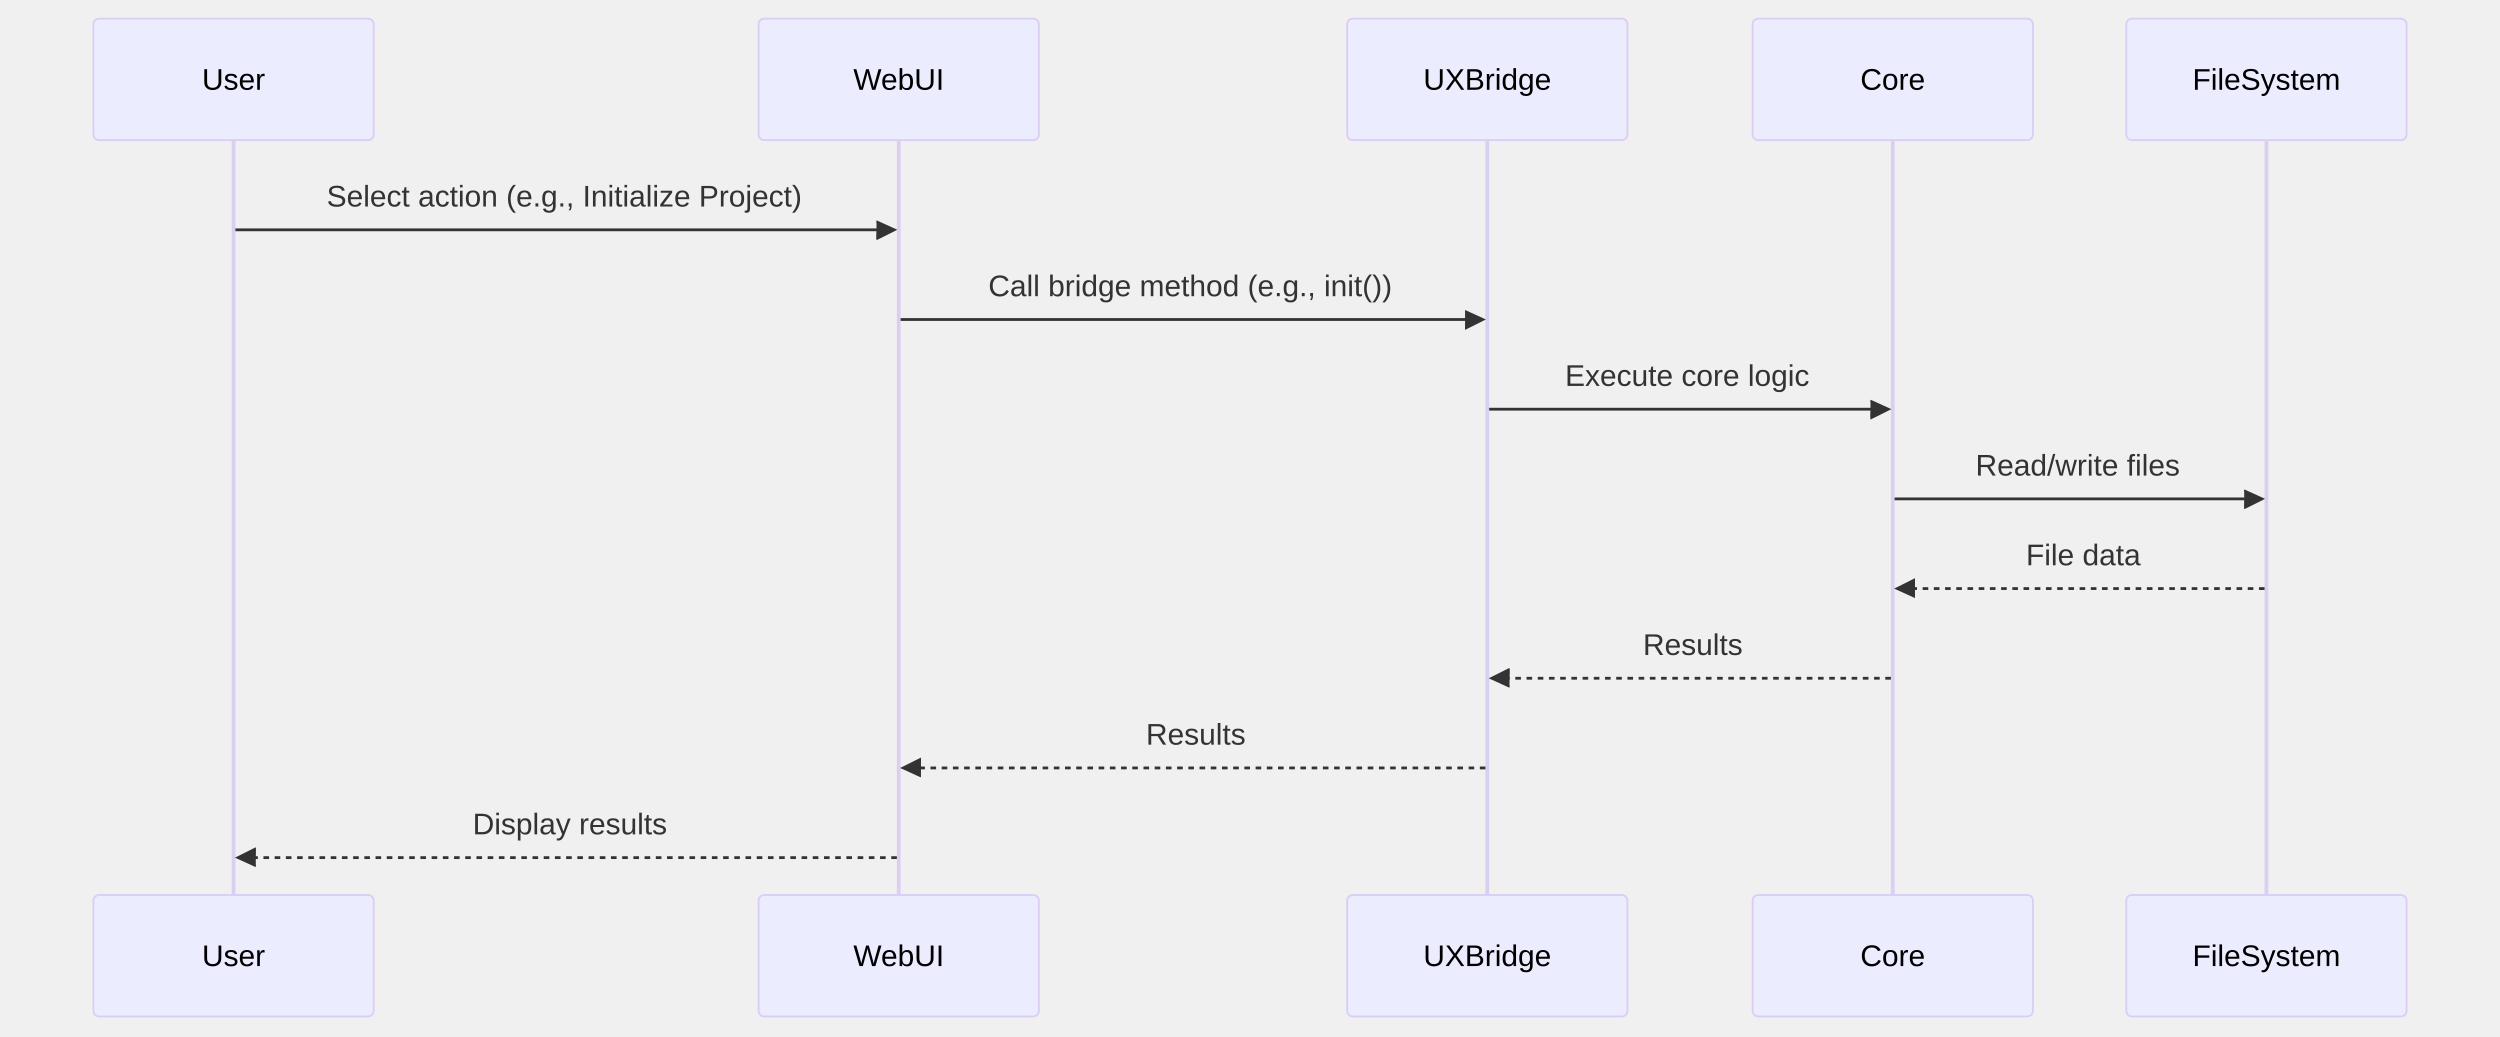
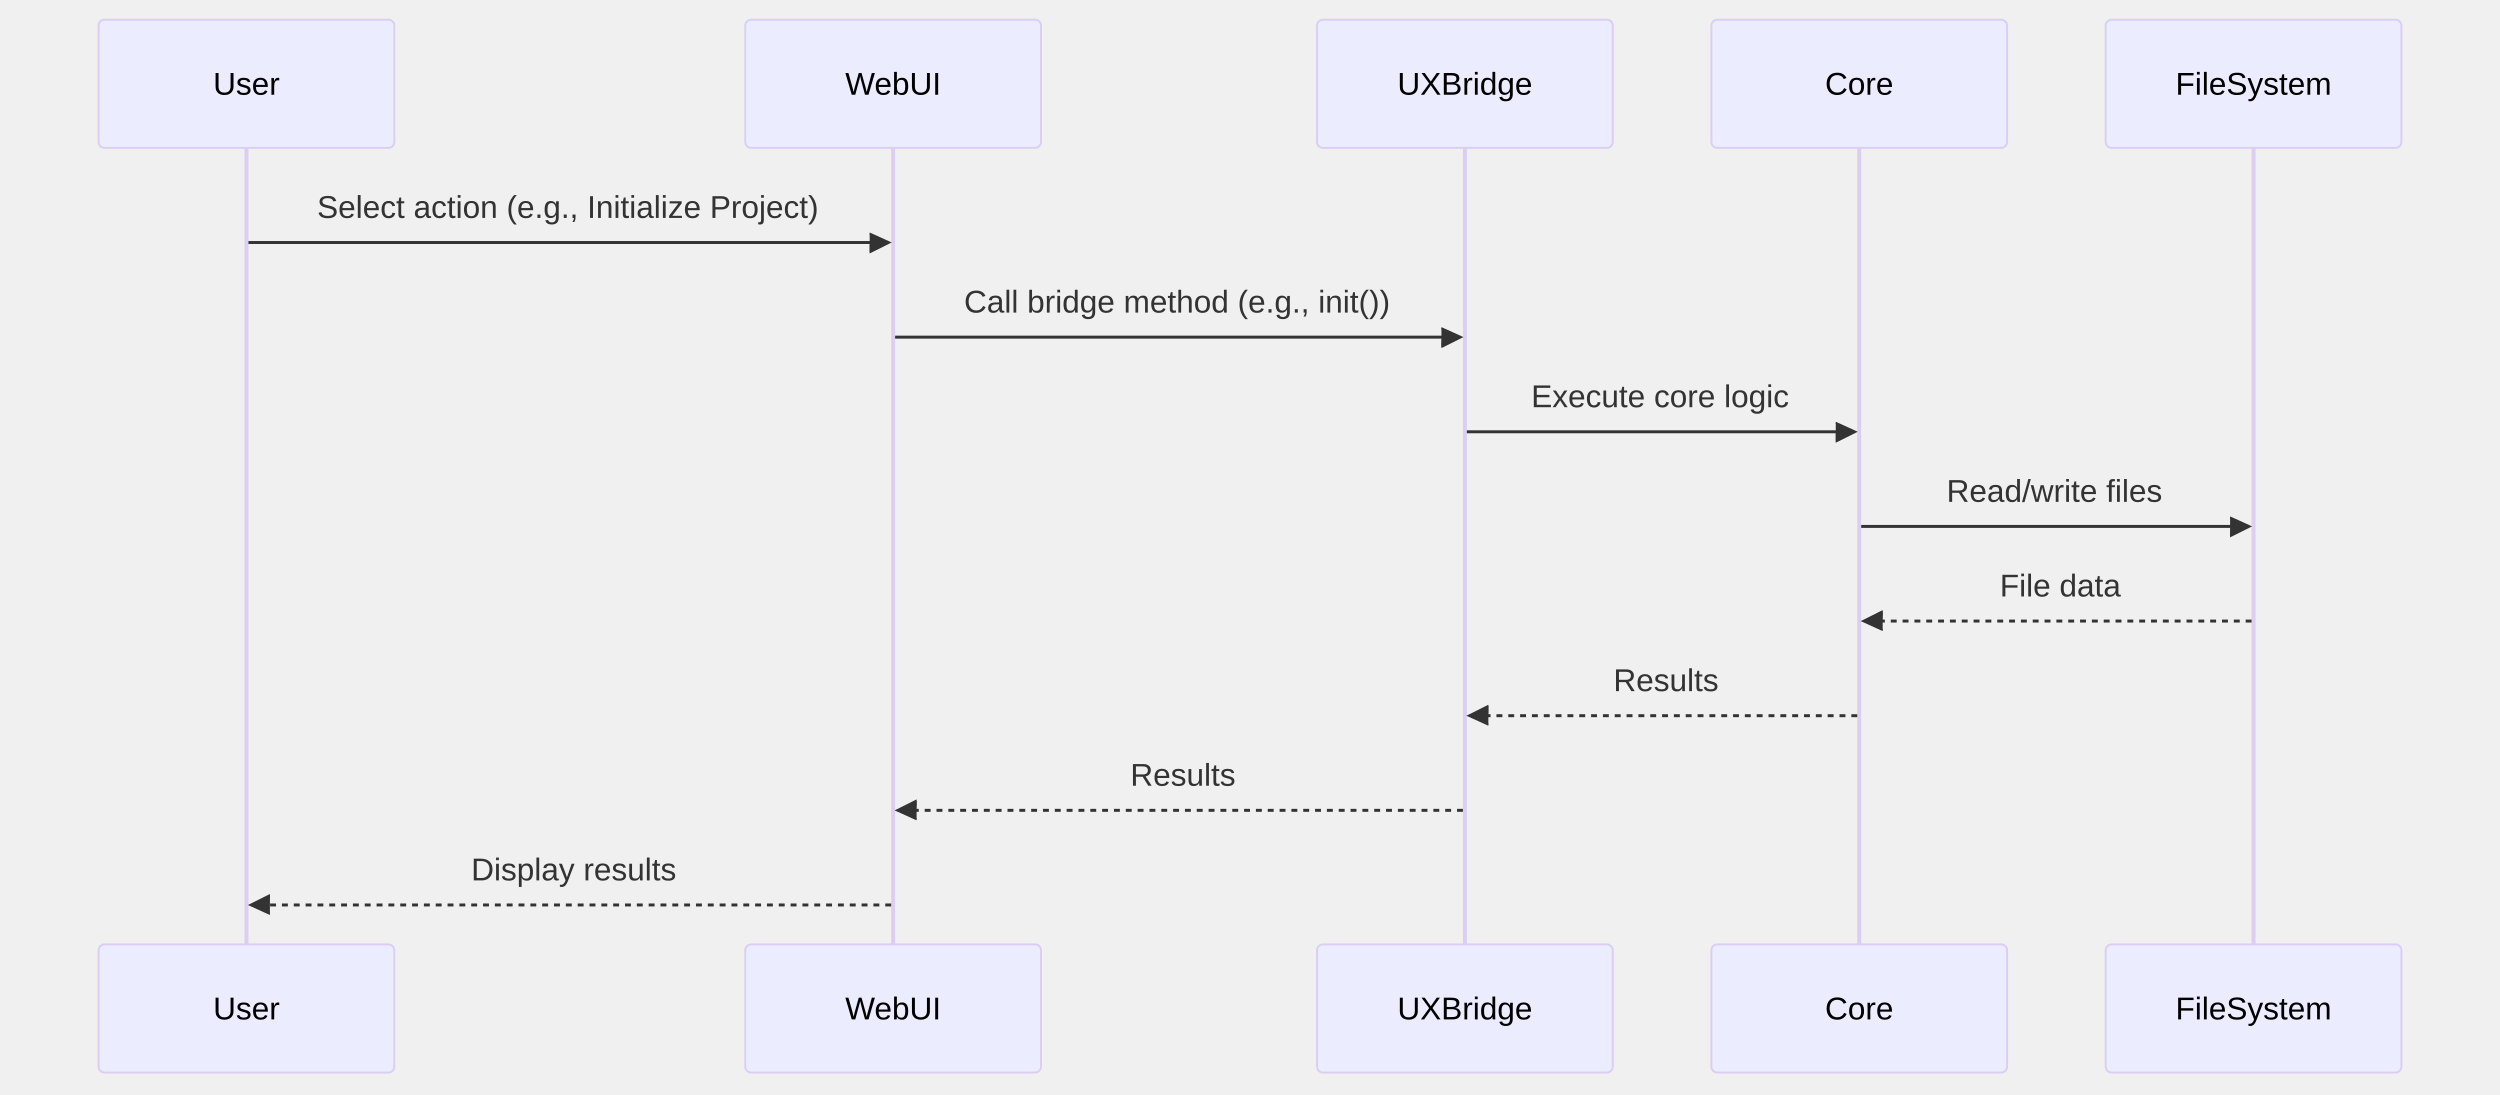
- <svg xmlns="http://www.w3.org/2000/svg" aria-roledescription="sequence" role="graphics-document document" viewBox="-50 -10 1338 555" style="max-width: 1338px; background-color: white;" width="100%" id="my-svg">
+ <svg xmlns="http://www.w3.org/2000/svg" aria-roledescription="sequence" role="graphics-document document" viewBox="-50 -10 1268 555" height="555" width="1268" id="container">
  <g>
-     <rect class="actor actor-bottom" ry="3" rx="3" name="FileSystem" height="65" width="150" stroke="#666" fill="#eaeaea" y="469" x="1088" />
-     <text style="text-anchor: middle; font-size: 16px; font-weight: 400;" class="actor actor-box" alignment-baseline="central" dominant-baseline="central" y="501.5" x="1163">
-       <tspan dy="0" x="1163">FileSystem</tspan>
+     <rect class="actor actor-bottom" ry="3" rx="3" name="FileSystem" height="65" width="150" stroke="#666" fill="#eaeaea" y="469" x="1018" />
+     <text style="text-anchor: middle; font-size: 16px; font-weight: 400;" class="actor actor-box" alignment-baseline="central" dominant-baseline="central" y="501.5" x="1093">
+       <tspan dy="0" x="1093">FileSystem</tspan>
    </text>
  </g>
  <g>
-     <rect class="actor actor-bottom" ry="3" rx="3" name="Core" height="65" width="150" stroke="#666" fill="#eaeaea" y="469" x="888" />
-     <text style="text-anchor: middle; font-size: 16px; font-weight: 400;" class="actor actor-box" alignment-baseline="central" dominant-baseline="central" y="501.5" x="963">
-       <tspan dy="0" x="963">Core</tspan>
+     <rect class="actor actor-bottom" ry="3" rx="3" name="Core" height="65" width="150" stroke="#666" fill="#eaeaea" y="469" x="818" />
+     <text style="text-anchor: middle; font-size: 16px; font-weight: 400;" class="actor actor-box" alignment-baseline="central" dominant-baseline="central" y="501.5" x="893">
+       <tspan dy="0" x="893">Core</tspan>
    </text>
  </g>
  <g>
-     <rect class="actor actor-bottom" ry="3" rx="3" name="UXBridge" height="65" width="150" stroke="#666" fill="#eaeaea" y="469" x="671" />
-     <text style="text-anchor: middle; font-size: 16px; font-weight: 400;" class="actor actor-box" alignment-baseline="central" dominant-baseline="central" y="501.5" x="746">
-       <tspan dy="0" x="746">UXBridge</tspan>
+     <rect class="actor actor-bottom" ry="3" rx="3" name="UXBridge" height="65" width="150" stroke="#666" fill="#eaeaea" y="469" x="618" />
+     <text style="text-anchor: middle; font-size: 16px; font-weight: 400;" class="actor actor-box" alignment-baseline="central" dominant-baseline="central" y="501.5" x="693">
+       <tspan dy="0" x="693">UXBridge</tspan>
    </text>
  </g>
  <g>
-     <rect class="actor actor-bottom" ry="3" rx="3" name="WebUI" height="65" width="150" stroke="#666" fill="#eaeaea" y="469" x="356" />
-     <text style="text-anchor: middle; font-size: 16px; font-weight: 400;" class="actor actor-box" alignment-baseline="central" dominant-baseline="central" y="501.5" x="431">
-       <tspan dy="0" x="431">WebUI</tspan>
+     <rect class="actor actor-bottom" ry="3" rx="3" name="WebUI" height="65" width="150" stroke="#666" fill="#eaeaea" y="469" x="328" />
+     <text style="text-anchor: middle; font-size: 16px; font-weight: 400;" class="actor actor-box" alignment-baseline="central" dominant-baseline="central" y="501.5" x="403">
+       <tspan dy="0" x="403">WebUI</tspan>
    </text>
  </g>
  <g>
    <rect class="actor actor-bottom" ry="3" rx="3" name="User" height="65" width="150" stroke="#666" fill="#eaeaea" y="469" x="0" />
    <text style="text-anchor: middle; font-size: 16px; font-weight: 400;" class="actor actor-box" alignment-baseline="central" dominant-baseline="central" y="501.5" x="75">
      <tspan dy="0" x="75">User</tspan>
    </text>
  </g>
  <g>
-     <line name="FileSystem" stroke="#999" stroke-width="0.5px" class="actor-line 200" y2="469" x2="1163" y1="65" x1="1163" id="actor4" />
+     <line name="FileSystem" stroke="#999" stroke-width="0.5px" class="actor-line 200" y2="469" x2="1093" y1="65" x1="1093" id="actor4" />
    <g id="root-4">
-       <rect class="actor actor-top" ry="3" rx="3" name="FileSystem" height="65" width="150" stroke="#666" fill="#eaeaea" y="0" x="1088" />
-       <text style="text-anchor: middle; font-size: 16px; font-weight: 400;" class="actor actor-box" alignment-baseline="central" dominant-baseline="central" y="32.5" x="1163">
-         <tspan dy="0" x="1163">FileSystem</tspan>
+       <rect class="actor actor-top" ry="3" rx="3" name="FileSystem" height="65" width="150" stroke="#666" fill="#eaeaea" y="0" x="1018" />
+       <text style="text-anchor: middle; font-size: 16px; font-weight: 400;" class="actor actor-box" alignment-baseline="central" dominant-baseline="central" y="32.5" x="1093">
+         <tspan dy="0" x="1093">FileSystem</tspan>
      </text>
    </g>
  </g>
  <g>
-     <line name="Core" stroke="#999" stroke-width="0.5px" class="actor-line 200" y2="469" x2="963" y1="65" x1="963" id="actor3" />
+     <line name="Core" stroke="#999" stroke-width="0.5px" class="actor-line 200" y2="469" x2="893" y1="65" x1="893" id="actor3" />
    <g id="root-3">
-       <rect class="actor actor-top" ry="3" rx="3" name="Core" height="65" width="150" stroke="#666" fill="#eaeaea" y="0" x="888" />
-       <text style="text-anchor: middle; font-size: 16px; font-weight: 400;" class="actor actor-box" alignment-baseline="central" dominant-baseline="central" y="32.5" x="963">
-         <tspan dy="0" x="963">Core</tspan>
+       <rect class="actor actor-top" ry="3" rx="3" name="Core" height="65" width="150" stroke="#666" fill="#eaeaea" y="0" x="818" />
+       <text style="text-anchor: middle; font-size: 16px; font-weight: 400;" class="actor actor-box" alignment-baseline="central" dominant-baseline="central" y="32.5" x="893">
+         <tspan dy="0" x="893">Core</tspan>
      </text>
    </g>
  </g>
  <g>
-     <line name="UXBridge" stroke="#999" stroke-width="0.5px" class="actor-line 200" y2="469" x2="746" y1="65" x1="746" id="actor2" />
+     <line name="UXBridge" stroke="#999" stroke-width="0.5px" class="actor-line 200" y2="469" x2="693" y1="65" x1="693" id="actor2" />
    <g id="root-2">
-       <rect class="actor actor-top" ry="3" rx="3" name="UXBridge" height="65" width="150" stroke="#666" fill="#eaeaea" y="0" x="671" />
-       <text style="text-anchor: middle; font-size: 16px; font-weight: 400;" class="actor actor-box" alignment-baseline="central" dominant-baseline="central" y="32.5" x="746">
-         <tspan dy="0" x="746">UXBridge</tspan>
+       <rect class="actor actor-top" ry="3" rx="3" name="UXBridge" height="65" width="150" stroke="#666" fill="#eaeaea" y="0" x="618" />
+       <text style="text-anchor: middle; font-size: 16px; font-weight: 400;" class="actor actor-box" alignment-baseline="central" dominant-baseline="central" y="32.5" x="693">
+         <tspan dy="0" x="693">UXBridge</tspan>
      </text>
    </g>
  </g>
  <g>
-     <line name="WebUI" stroke="#999" stroke-width="0.5px" class="actor-line 200" y2="469" x2="431" y1="65" x1="431" id="actor1" />
+     <line name="WebUI" stroke="#999" stroke-width="0.5px" class="actor-line 200" y2="469" x2="403" y1="65" x1="403" id="actor1" />
    <g id="root-1">
-       <rect class="actor actor-top" ry="3" rx="3" name="WebUI" height="65" width="150" stroke="#666" fill="#eaeaea" y="0" x="356" />
-       <text style="text-anchor: middle; font-size: 16px; font-weight: 400;" class="actor actor-box" alignment-baseline="central" dominant-baseline="central" y="32.5" x="431">
-         <tspan dy="0" x="431">WebUI</tspan>
+       <rect class="actor actor-top" ry="3" rx="3" name="WebUI" height="65" width="150" stroke="#666" fill="#eaeaea" y="0" x="328" />
+       <text style="text-anchor: middle; font-size: 16px; font-weight: 400;" class="actor actor-box" alignment-baseline="central" dominant-baseline="central" y="32.5" x="403">
+         <tspan dy="0" x="403">WebUI</tspan>
      </text>
    </g>
  </g>
  <g>
    <line name="User" stroke="#999" stroke-width="0.5px" class="actor-line 200" y2="469" x2="75" y1="65" x1="75" id="actor0" />
    <g id="root-0">
      <rect class="actor actor-top" ry="3" rx="3" name="User" height="65" width="150" stroke="#666" fill="#eaeaea" y="0" x="0" />
      <text style="text-anchor: middle; font-size: 16px; font-weight: 400;" class="actor actor-box" alignment-baseline="central" dominant-baseline="central" y="32.5" x="75">
        <tspan dy="0" x="75">User</tspan>
      </text>
    </g>
  </g>
-   <style>#my-svg{font-family:"trebuchet ms",verdana,arial,sans-serif;font-size:16px;fill:#333;}@keyframes edge-animation-frame{from{stroke-dashoffset:0;}}@keyframes dash{to{stroke-dashoffset:0;}}#my-svg .edge-animation-slow{stroke-dasharray:9,5!important;stroke-dashoffset:900;animation:dash 50s linear infinite;stroke-linecap:round;}#my-svg .edge-animation-fast{stroke-dasharray:9,5!important;stroke-dashoffset:900;animation:dash 20s linear infinite;stroke-linecap:round;}#my-svg .error-icon{fill:#552222;}#my-svg .error-text{fill:#552222;stroke:#552222;}#my-svg .edge-thickness-normal{stroke-width:1px;}#my-svg .edge-thickness-thick{stroke-width:3.5px;}#my-svg .edge-pattern-solid{stroke-dasharray:0;}#my-svg .edge-thickness-invisible{stroke-width:0;fill:none;}#my-svg .edge-pattern-dashed{stroke-dasharray:3;}#my-svg .edge-pattern-dotted{stroke-dasharray:2;}#my-svg .marker{fill:#333333;stroke:#333333;}#my-svg .marker.cross{stroke:#333333;}#my-svg svg{font-family:"trebuchet ms",verdana,arial,sans-serif;font-size:16px;}#my-svg p{margin:0;}#my-svg .actor{stroke:hsl(259.626, 59.777%, 87.902%);fill:#ECECFF;}#my-svg text.actor&gt;tspan{fill:black;stroke:none;}#my-svg .actor-line{stroke:hsl(259.626, 59.777%, 87.902%);}#my-svg .messageLine0{stroke-width:1.5;stroke-dasharray:none;stroke:#333;}#my-svg .messageLine1{stroke-width:1.5;stroke-dasharray:2,2;stroke:#333;}#my-svg #arrowhead path{fill:#333;stroke:#333;}#my-svg .sequenceNumber{fill:white;}#my-svg #sequencenumber{fill:#333;}#my-svg #crosshead path{fill:#333;stroke:#333;}#my-svg .messageText{fill:#333;stroke:none;}#my-svg .labelBox{stroke:hsl(259.626, 59.777%, 87.902%);fill:#ECECFF;}#my-svg .labelText,#my-svg .labelText&gt;tspan{fill:black;stroke:none;}#my-svg .loopText,#my-svg .loopText&gt;tspan{fill:black;stroke:none;}#my-svg .loopLine{stroke-width:2px;stroke-dasharray:2,2;stroke:hsl(259.626, 59.777%, 87.902%);fill:hsl(259.626, 59.777%, 87.902%);}#my-svg .note{stroke:#aaaa33;fill:#fff5ad;}#my-svg .noteText,#my-svg .noteText&gt;tspan{fill:black;stroke:none;}#my-svg .activation0{fill:#f4f4f4;stroke:#666;}#my-svg .activation1{fill:#f4f4f4;stroke:#666;}#my-svg .activation2{fill:#f4f4f4;stroke:#666;}#my-svg .actorPopupMenu{position:absolute;}#my-svg .actorPopupMenuPanel{position:absolute;fill:#ECECFF;box-shadow:0px 8px 16px 0px rgba(0,0,0,0.2);filter:drop-shadow(3px 5px 2px rgb(0 0 0 / 0.4));}#my-svg .actor-man line{stroke:hsl(259.626, 59.777%, 87.902%);fill:#ECECFF;}#my-svg .actor-man circle,#my-svg line{stroke:hsl(259.626, 59.777%, 87.902%);fill:#ECECFF;stroke-width:2px;}#my-svg :root{--mermaid-font-family:"trebuchet ms",verdana,arial,sans-serif;}</style>
+   <style>#container{font-family:"trebuchet ms",verdana,arial,sans-serif;font-size:16px;fill:#333;}@keyframes edge-animation-frame{from{stroke-dashoffset:0;}}@keyframes dash{to{stroke-dashoffset:0;}}#container .edge-animation-slow{stroke-dasharray:9,5!important;stroke-dashoffset:900;animation:dash 50s linear infinite;stroke-linecap:round;}#container .edge-animation-fast{stroke-dasharray:9,5!important;stroke-dashoffset:900;animation:dash 20s linear infinite;stroke-linecap:round;}#container .error-icon{fill:#552222;}#container .error-text{fill:#552222;stroke:#552222;}#container .edge-thickness-normal{stroke-width:1px;}#container .edge-thickness-thick{stroke-width:3.5px;}#container .edge-pattern-solid{stroke-dasharray:0;}#container .edge-thickness-invisible{stroke-width:0;fill:none;}#container .edge-pattern-dashed{stroke-dasharray:3;}#container .edge-pattern-dotted{stroke-dasharray:2;}#container .marker{fill:#333333;stroke:#333333;}#container .marker.cross{stroke:#333333;}#container svg{font-family:"trebuchet ms",verdana,arial,sans-serif;font-size:16px;}#container p{margin:0;}#container .actor{stroke:hsl(259.626, 59.777%, 87.902%);fill:#ECECFF;}#container text.actor&gt;tspan{fill:black;stroke:none;}#container .actor-line{stroke:hsl(259.626, 59.777%, 87.902%);}#container .messageLine0{stroke-width:1.5;stroke-dasharray:none;stroke:#333;}#container .messageLine1{stroke-width:1.5;stroke-dasharray:2,2;stroke:#333;}#container #arrowhead path{fill:#333;stroke:#333;}#container .sequenceNumber{fill:white;}#container #sequencenumber{fill:#333;}#container #crosshead path{fill:#333;stroke:#333;}#container .messageText{fill:#333;stroke:none;}#container .labelBox{stroke:hsl(259.626, 59.777%, 87.902%);fill:#ECECFF;}#container .labelText,#container .labelText&gt;tspan{fill:black;stroke:none;}#container .loopText,#container .loopText&gt;tspan{fill:black;stroke:none;}#container .loopLine{stroke-width:2px;stroke-dasharray:2,2;stroke:hsl(259.626, 59.777%, 87.902%);fill:hsl(259.626, 59.777%, 87.902%);}#container .note{stroke:#aaaa33;fill:#fff5ad;}#container .noteText,#container .noteText&gt;tspan{fill:black;stroke:none;}#container .activation0{fill:#f4f4f4;stroke:#666;}#container .activation1{fill:#f4f4f4;stroke:#666;}#container .activation2{fill:#f4f4f4;stroke:#666;}#container .actorPopupMenu{position:absolute;}#container .actorPopupMenuPanel{position:absolute;fill:#ECECFF;box-shadow:0px 8px 16px 0px rgba(0,0,0,0.2);filter:drop-shadow(3px 5px 2px rgb(0 0 0 / 0.4));}#container .actor-man line{stroke:hsl(259.626, 59.777%, 87.902%);fill:#ECECFF;}#container .actor-man circle,#container line{stroke:hsl(259.626, 59.777%, 87.902%);fill:#ECECFF;stroke-width:2px;}#container :root{--mermaid-font-family:"trebuchet ms",verdana,arial,sans-serif;}</style>
  <g />
  <defs>
    <symbol height="24" width="24" id="computer">
      <path d="M2 2v13h20v-13h-20zm18 11h-16v-9h16v9zm-10.228 6l.466-1h3.524l.467 1h-4.457zm14.228 3h-24l2-6h2.104l-1.33 4h18.45l-1.297-4h2.073l2 6zm-5-10h-14v-7h14v7z" transform="scale(.5)" />
    </symbol>
  </defs>
  <defs>
    <symbol clip-rule="evenodd" fill-rule="evenodd" id="database">
      <path d="M12.258.001l.256.004.255.005.253.008.251.01.249.012.247.015.246.016.242.019.241.02.239.023.236.024.233.027.231.028.229.031.225.032.223.034.22.036.217.038.214.04.211.041.208.043.205.045.201.046.198.048.194.05.191.051.187.053.183.054.18.056.175.057.172.059.168.06.163.061.16.063.155.064.15.066.074.033.073.033.071.034.07.034.069.035.068.035.067.035.066.035.064.036.064.036.062.036.06.036.06.037.058.037.058.037.055.038.055.038.053.038.052.038.051.039.05.039.048.039.047.039.045.04.044.04.043.04.041.04.04.041.039.041.037.041.036.041.034.041.033.042.032.042.03.042.029.042.027.042.026.043.024.043.023.043.021.043.02.043.018.044.017.043.015.044.013.044.012.044.011.045.009.044.007.045.006.045.004.045.002.045.001.045v17l-.001.045-.002.045-.004.045-.006.045-.007.045-.009.044-.011.045-.012.044-.013.044-.015.044-.017.043-.018.044-.02.043-.021.043-.023.043-.024.043-.026.043-.027.042-.029.042-.03.042-.032.042-.033.042-.034.041-.036.041-.037.041-.039.041-.04.041-.041.04-.043.04-.044.04-.045.04-.047.039-.048.039-.05.039-.051.039-.052.038-.053.038-.055.038-.055.038-.058.037-.058.037-.06.037-.06.036-.062.036-.064.036-.064.036-.066.035-.067.035-.068.035-.069.035-.07.034-.071.034-.073.033-.074.033-.15.066-.155.064-.16.063-.163.061-.168.06-.172.059-.175.057-.18.056-.183.054-.187.053-.191.051-.194.05-.198.048-.201.046-.205.045-.208.043-.211.041-.214.04-.217.038-.22.036-.223.034-.225.032-.229.031-.231.028-.233.027-.236.024-.239.023-.241.02-.242.019-.246.016-.247.015-.249.012-.251.01-.253.008-.255.005-.256.004-.258.001-.258-.001-.256-.004-.255-.005-.253-.008-.251-.01-.249-.012-.247-.015-.245-.016-.243-.019-.241-.02-.238-.023-.236-.024-.234-.027-.231-.028-.228-.031-.226-.032-.223-.034-.22-.036-.217-.038-.214-.04-.211-.041-.208-.043-.204-.045-.201-.046-.198-.048-.195-.05-.19-.051-.187-.053-.184-.054-.179-.056-.176-.057-.172-.059-.167-.06-.164-.061-.159-.063-.155-.064-.151-.066-.074-.033-.072-.033-.072-.034-.07-.034-.069-.035-.068-.035-.067-.035-.066-.035-.064-.036-.063-.036-.062-.036-.061-.036-.06-.037-.058-.037-.057-.037-.056-.038-.055-.038-.053-.038-.052-.038-.051-.039-.049-.039-.049-.039-.046-.039-.046-.04-.044-.04-.043-.04-.041-.04-.04-.041-.039-.041-.037-.041-.036-.041-.034-.041-.033-.042-.032-.042-.03-.042-.029-.042-.027-.042-.026-.043-.024-.043-.023-.043-.021-.043-.02-.043-.018-.044-.017-.043-.015-.044-.013-.044-.012-.044-.011-.045-.009-.044-.007-.045-.006-.045-.004-.045-.002-.045-.001-.045v-17l.001-.045.002-.045.004-.045.006-.045.007-.045.009-.044.011-.045.012-.044.013-.044.015-.044.017-.043.018-.044.02-.043.021-.043.023-.043.024-.043.026-.043.027-.042.029-.042.03-.042.032-.042.033-.042.034-.041.036-.041.037-.041.039-.041.04-.041.041-.04.043-.04.044-.04.046-.04.046-.039.049-.039.049-.039.051-.039.052-.038.053-.038.055-.038.056-.038.057-.037.058-.037.06-.037.061-.036.062-.036.063-.036.064-.036.066-.035.067-.035.068-.035.069-.035.07-.034.072-.034.072-.033.074-.033.151-.066.155-.064.159-.063.164-.061.167-.06.172-.059.176-.057.179-.056.184-.054.187-.053.19-.051.195-.05.198-.048.201-.046.204-.045.208-.043.211-.041.214-.04.217-.038.22-.036.223-.034.226-.032.228-.031.231-.028.234-.027.236-.024.238-.023.241-.02.243-.019.245-.016.247-.015.249-.012.251-.01.253-.008.255-.005.256-.004.258-.001.258.001zm-9.258 20.499v.01l.001.021.003.021.004.022.005.021.006.022.007.022.009.023.01.022.011.023.012.023.013.023.015.023.016.024.017.023.018.024.019.024.021.024.022.025.023.024.024.025.052.049.056.05.061.051.066.051.07.051.075.051.079.052.084.052.088.052.092.052.097.052.102.051.105.052.11.052.114.051.119.051.123.051.127.05.131.05.135.05.139.048.144.049.147.047.152.047.155.047.16.045.163.045.167.043.171.043.176.041.178.041.183.039.187.039.19.037.194.035.197.035.202.033.204.031.209.03.212.029.216.027.219.025.222.024.226.021.23.02.233.018.236.016.24.015.243.012.246.01.249.008.253.005.256.004.259.001.26-.001.257-.004.254-.005.25-.008.247-.011.244-.012.241-.014.237-.016.233-.018.231-.021.226-.021.224-.024.22-.026.216-.027.212-.028.21-.031.205-.031.202-.034.198-.034.194-.036.191-.037.187-.039.183-.04.179-.04.175-.042.172-.043.168-.044.163-.045.16-.046.155-.046.152-.047.148-.048.143-.049.139-.049.136-.05.131-.05.126-.05.123-.051.118-.052.114-.051.11-.052.106-.052.101-.052.096-.052.092-.052.088-.053.083-.051.079-.052.074-.052.07-.051.065-.051.06-.051.056-.05.051-.05.023-.024.023-.025.021-.024.02-.024.019-.024.018-.024.017-.024.015-.023.014-.024.013-.023.012-.023.01-.023.01-.022.008-.022.006-.022.006-.022.004-.022.004-.021.001-.021.001-.021v-4.127l-.077.055-.08.053-.083.054-.085.053-.087.052-.09.052-.093.051-.095.05-.097.05-.1.049-.102.049-.105.048-.106.047-.109.047-.111.046-.114.045-.115.045-.118.044-.12.043-.122.042-.124.042-.126.041-.128.04-.13.04-.132.038-.134.038-.135.037-.138.037-.139.035-.142.035-.143.034-.144.033-.147.032-.148.031-.15.03-.151.03-.153.029-.154.027-.156.027-.158.026-.159.025-.161.024-.162.023-.163.022-.165.021-.166.02-.167.019-.169.018-.169.017-.171.016-.173.015-.173.014-.175.013-.175.012-.177.011-.178.01-.179.008-.179.008-.181.006-.182.005-.182.004-.184.003-.184.002h-.37l-.184-.002-.184-.003-.182-.004-.182-.005-.181-.006-.179-.008-.179-.008-.178-.01-.176-.011-.176-.012-.175-.013-.173-.014-.172-.015-.171-.016-.17-.017-.169-.018-.167-.019-.166-.02-.165-.021-.163-.022-.162-.023-.161-.024-.159-.025-.157-.026-.156-.027-.155-.027-.153-.029-.151-.03-.15-.03-.148-.031-.146-.032-.145-.033-.143-.034-.141-.035-.14-.035-.137-.037-.136-.037-.134-.038-.132-.038-.13-.04-.128-.04-.126-.041-.124-.042-.122-.042-.12-.044-.117-.043-.116-.045-.113-.045-.112-.046-.109-.047-.106-.047-.105-.048-.102-.049-.1-.049-.097-.05-.095-.05-.093-.052-.09-.051-.087-.052-.085-.053-.083-.054-.08-.054-.077-.054v4.127zm0-5.654v.011l.001.021.003.021.004.021.005.022.006.022.007.022.009.022.01.022.011.023.012.023.013.023.015.024.016.023.017.024.018.024.019.024.021.024.022.024.023.025.024.024.052.05.056.05.061.05.066.051.07.051.075.052.079.051.084.052.088.052.092.052.097.052.102.052.105.052.11.051.114.051.119.052.123.05.127.051.131.05.135.049.139.049.144.048.147.048.152.047.155.046.16.045.163.045.167.044.171.042.176.042.178.04.183.04.187.038.19.037.194.036.197.034.202.033.204.032.209.03.212.028.216.027.219.025.222.024.226.022.23.02.233.018.236.016.24.014.243.012.246.01.249.008.253.006.256.003.259.001.26-.001.257-.003.254-.006.25-.008.247-.01.244-.012.241-.015.237-.016.233-.018.231-.02.226-.022.224-.024.22-.025.216-.027.212-.029.21-.03.205-.032.202-.033.198-.035.194-.036.191-.037.187-.039.183-.039.179-.041.175-.042.172-.043.168-.044.163-.045.16-.045.155-.047.152-.047.148-.048.143-.048.139-.05.136-.049.131-.05.126-.051.123-.051.118-.051.114-.052.11-.052.106-.052.101-.052.096-.052.092-.052.088-.052.083-.052.079-.052.074-.051.07-.052.065-.051.06-.05.056-.051.051-.049.023-.025.023-.024.021-.025.02-.024.019-.024.018-.024.017-.024.015-.023.014-.023.013-.024.012-.022.01-.023.01-.023.008-.022.006-.022.006-.022.004-.021.004-.022.001-.021.001-.021v-4.139l-.077.054-.08.054-.083.054-.085.052-.087.053-.09.051-.093.051-.095.051-.097.05-.1.049-.102.049-.105.048-.106.047-.109.047-.111.046-.114.045-.115.044-.118.044-.12.044-.122.042-.124.042-.126.041-.128.04-.13.039-.132.039-.134.038-.135.037-.138.036-.139.036-.142.035-.143.033-.144.033-.147.033-.148.031-.15.03-.151.03-.153.028-.154.028-.156.027-.158.026-.159.025-.161.024-.162.023-.163.022-.165.021-.166.02-.167.019-.169.018-.169.017-.171.016-.173.015-.173.014-.175.013-.175.012-.177.011-.178.009-.179.009-.179.007-.181.007-.182.005-.182.004-.184.003-.184.002h-.37l-.184-.002-.184-.003-.182-.004-.182-.005-.181-.007-.179-.007-.179-.009-.178-.009-.176-.011-.176-.012-.175-.013-.173-.014-.172-.015-.171-.016-.17-.017-.169-.018-.167-.019-.166-.02-.165-.021-.163-.022-.162-.023-.161-.024-.159-.025-.157-.026-.156-.027-.155-.028-.153-.028-.151-.03-.15-.03-.148-.031-.146-.033-.145-.033-.143-.033-.141-.035-.14-.036-.137-.036-.136-.037-.134-.038-.132-.039-.13-.039-.128-.04-.126-.041-.124-.042-.122-.043-.12-.043-.117-.044-.116-.044-.113-.046-.112-.046-.109-.046-.106-.047-.105-.048-.102-.049-.1-.049-.097-.05-.095-.051-.093-.051-.09-.051-.087-.053-.085-.052-.083-.054-.08-.054-.077-.054v4.139zm0-5.666v.011l.001.02.003.022.004.021.005.022.006.021.007.022.009.023.01.022.011.023.012.023.013.023.015.023.016.024.017.024.018.023.019.024.021.025.022.024.023.024.024.025.052.05.056.05.061.05.066.051.07.051.075.052.079.051.084.052.088.052.092.052.097.052.102.052.105.051.11.052.114.051.119.051.123.051.127.05.131.05.135.05.139.049.144.048.147.048.152.047.155.046.16.045.163.045.167.043.171.043.176.042.178.04.183.04.187.038.19.037.194.036.197.034.202.033.204.032.209.03.212.028.216.027.219.025.222.024.226.021.23.02.233.018.236.017.24.014.243.012.246.01.249.008.253.006.256.003.259.001.26-.001.257-.003.254-.006.25-.008.247-.01.244-.013.241-.014.237-.016.233-.018.231-.02.226-.022.224-.024.22-.025.216-.027.212-.029.21-.03.205-.032.202-.033.198-.035.194-.036.191-.037.187-.039.183-.039.179-.041.175-.042.172-.043.168-.044.163-.045.16-.045.155-.047.152-.047.148-.048.143-.049.139-.049.136-.049.131-.051.126-.05.123-.051.118-.052.114-.051.11-.052.106-.052.101-.052.096-.052.092-.052.088-.052.083-.052.079-.052.074-.052.07-.051.065-.051.06-.051.056-.05.051-.049.023-.025.023-.025.021-.024.02-.024.019-.024.018-.024.017-.024.015-.023.014-.024.013-.023.012-.023.01-.022.01-.023.008-.022.006-.022.006-.022.004-.022.004-.021.001-.021.001-.021v-4.153l-.077.054-.08.054-.083.053-.085.053-.087.053-.09.051-.093.051-.095.051-.097.05-.1.049-.102.048-.105.048-.106.048-.109.046-.111.046-.114.046-.115.044-.118.044-.12.043-.122.043-.124.042-.126.041-.128.04-.13.039-.132.039-.134.038-.135.037-.138.036-.139.036-.142.034-.143.034-.144.033-.147.032-.148.032-.15.03-.151.03-.153.028-.154.028-.156.027-.158.026-.159.024-.161.024-.162.023-.163.023-.165.021-.166.02-.167.019-.169.018-.169.017-.171.016-.173.015-.173.014-.175.013-.175.012-.177.01-.178.01-.179.009-.179.007-.181.006-.182.006-.182.004-.184.003-.184.001-.185.001-.185-.001-.184-.001-.184-.003-.182-.004-.182-.006-.181-.006-.179-.007-.179-.009-.178-.01-.176-.01-.176-.012-.175-.013-.173-.014-.172-.015-.171-.016-.17-.017-.169-.018-.167-.019-.166-.02-.165-.021-.163-.023-.162-.023-.161-.024-.159-.024-.157-.026-.156-.027-.155-.028-.153-.028-.151-.03-.15-.03-.148-.032-.146-.032-.145-.033-.143-.034-.141-.034-.14-.036-.137-.036-.136-.037-.134-.038-.132-.039-.13-.039-.128-.041-.126-.041-.124-.041-.122-.043-.12-.043-.117-.044-.116-.044-.113-.046-.112-.046-.109-.046-.106-.048-.105-.048-.102-.048-.1-.05-.097-.049-.095-.051-.093-.051-.09-.052-.087-.052-.085-.053-.083-.053-.08-.054-.077-.054v4.153zm8.74-8.179l-.257.004-.254.005-.25.008-.247.011-.244.012-.241.014-.237.016-.233.018-.231.021-.226.022-.224.023-.22.026-.216.027-.212.028-.21.031-.205.032-.202.033-.198.034-.194.036-.191.038-.187.038-.183.04-.179.041-.175.042-.172.043-.168.043-.163.045-.16.046-.155.046-.152.048-.148.048-.143.048-.139.049-.136.05-.131.05-.126.051-.123.051-.118.051-.114.052-.11.052-.106.052-.101.052-.096.052-.092.052-.088.052-.083.052-.079.052-.074.051-.07.052-.065.051-.06.05-.056.05-.051.05-.023.025-.023.024-.021.024-.02.025-.019.024-.018.024-.017.023-.015.024-.014.023-.013.023-.012.023-.01.023-.01.022-.008.022-.006.023-.006.021-.004.022-.004.021-.001.021-.001.021.001.021.001.021.004.021.004.022.006.021.006.023.008.022.01.022.01.023.012.023.013.023.014.023.015.024.017.023.018.024.019.024.02.025.021.024.023.024.023.025.051.05.056.05.06.05.065.051.07.052.074.051.079.052.083.052.088.052.092.052.096.052.101.052.106.052.11.052.114.052.118.051.123.051.126.051.131.05.136.05.139.049.143.048.148.048.152.048.155.046.16.046.163.045.168.043.172.043.175.042.179.041.183.04.187.038.191.038.194.036.198.034.202.033.205.032.21.031.212.028.216.027.22.026.224.023.226.022.231.021.233.018.237.016.241.014.244.012.247.011.25.008.254.005.257.004.26.001.26-.001.257-.004.254-.005.25-.008.247-.011.244-.012.241-.014.237-.016.233-.018.231-.021.226-.022.224-.023.22-.026.216-.027.212-.028.21-.031.205-.032.202-.033.198-.034.194-.036.191-.038.187-.038.183-.04.179-.041.175-.042.172-.043.168-.043.163-.045.16-.046.155-.046.152-.048.148-.048.143-.048.139-.049.136-.05.131-.05.126-.051.123-.051.118-.051.114-.052.11-.052.106-.052.101-.052.096-.052.092-.052.088-.052.083-.052.079-.052.074-.051.07-.052.065-.051.06-.05.056-.05.051-.05.023-.025.023-.024.021-.024.02-.025.019-.024.018-.024.017-.023.015-.024.014-.023.013-.023.012-.023.01-.023.01-.022.008-.022.006-.023.006-.021.004-.022.004-.021.001-.021.001-.021-.001-.021-.001-.021-.004-.021-.004-.022-.006-.021-.006-.023-.008-.022-.01-.022-.01-.023-.012-.023-.013-.023-.014-.023-.015-.024-.017-.023-.018-.024-.019-.024-.02-.025-.021-.024-.023-.024-.023-.025-.051-.05-.056-.05-.06-.05-.065-.051-.07-.052-.074-.051-.079-.052-.083-.052-.088-.052-.092-.052-.096-.052-.101-.052-.106-.052-.11-.052-.114-.052-.118-.051-.123-.051-.126-.051-.131-.05-.136-.05-.139-.049-.143-.048-.148-.048-.152-.048-.155-.046-.16-.046-.163-.045-.168-.043-.172-.043-.175-.042-.179-.041-.183-.04-.187-.038-.191-.038-.194-.036-.198-.034-.202-.033-.205-.032-.21-.031-.212-.028-.216-.027-.22-.026-.224-.023-.226-.022-.231-.021-.233-.018-.237-.016-.241-.014-.244-.012-.247-.011-.25-.008-.254-.005-.257-.004-.26-.001-.26.001z" transform="scale(.5)" />
    </symbol>
  </defs>
  <defs>
    <symbol height="24" width="24" id="clock">
      <path d="M12 2c5.514 0 10 4.486 10 10s-4.486 10-10 10-10-4.486-10-10 4.486-10 10-10zm0-2c-6.627 0-12 5.373-12 12s5.373 12 12 12 12-5.373 12-12-5.373-12-12-12zm5.848 12.459c.202.038.202.333.001.372-1.907.361-6.045 1.111-6.547 1.111-.719 0-1.301-.582-1.301-1.301 0-.512.77-5.447 1.125-7.445.034-.192.312-.181.343.014l.985 6.238 5.394 1.011z" transform="scale(.5)" />
    </symbol>
  </defs>
  <defs>
    <marker orient="auto-start-reverse" markerHeight="12" markerWidth="12" markerUnits="userSpaceOnUse" refY="5" refX="7.9" id="arrowhead">
      <path d="M -1 0 L 10 5 L 0 10 z" />
    </marker>
  </defs>
  <defs>
    <marker refY="4.5" refX="4" orient="auto" markerHeight="8" markerWidth="15" id="crosshead">
      <path style="stroke-dasharray: 0, 0;" d="M 1,2 L 6,7 M 6,2 L 1,7" stroke-width="1pt" stroke="#000000" fill="none" />
    </marker>
  </defs>
  <defs>
    <marker orient="auto" markerHeight="28" markerWidth="20" refY="7" refX="15.5" id="filled-head">
      <path d="M 18,7 L9,13 L14,7 L9,1 Z" />
    </marker>
  </defs>
  <defs>
    <marker orient="auto" markerHeight="40" markerWidth="60" refY="15" refX="15" id="sequencenumber">
      <circle r="6" cy="15" cx="15" />
    </marker>
  </defs>
-   <text style="font-size: 16px; font-weight: 400;" dy="1em" class="messageText" alignment-baseline="middle" dominant-baseline="middle" text-anchor="middle" y="80" x="252">Select action (e.g., Initialize Project)</text>
-   <line style="fill: none;" marker-end="url(#arrowhead)" stroke="none" stroke-width="2" class="messageLine0" y2="113" x2="427" y1="113" x1="76" />
-   <text style="font-size: 16px; font-weight: 400;" dy="1em" class="messageText" alignment-baseline="middle" dominant-baseline="middle" text-anchor="middle" y="128" x="587">Call bridge method (e.g., init())</text>
-   <line style="fill: none;" marker-end="url(#arrowhead)" stroke="none" stroke-width="2" class="messageLine0" y2="161" x2="742" y1="161" x1="432" />
-   <text style="font-size: 16px; font-weight: 400;" dy="1em" class="messageText" alignment-baseline="middle" dominant-baseline="middle" text-anchor="middle" y="176" x="853">Execute core logic</text>
-   <line style="fill: none;" marker-end="url(#arrowhead)" stroke="none" stroke-width="2" class="messageLine0" y2="209" x2="959" y1="209" x1="747" />
-   <text style="font-size: 16px; font-weight: 400;" dy="1em" class="messageText" alignment-baseline="middle" dominant-baseline="middle" text-anchor="middle" y="224" x="1062">Read/write files</text>
-   <line style="fill: none;" marker-end="url(#arrowhead)" stroke="none" stroke-width="2" class="messageLine0" y2="257" x2="1159" y1="257" x1="964" />
-   <text style="font-size: 16px; font-weight: 400;" dy="1em" class="messageText" alignment-baseline="middle" dominant-baseline="middle" text-anchor="middle" y="272" x="1065">File data</text>
-   <line style="stroke-dasharray: 3, 3; fill: none;" marker-end="url(#arrowhead)" stroke="none" stroke-width="2" class="messageLine1" y2="305" x2="967" y1="305" x1="1162" />
-   <text style="font-size: 16px; font-weight: 400;" dy="1em" class="messageText" alignment-baseline="middle" dominant-baseline="middle" text-anchor="middle" y="320" x="856">Results</text>
-   <line style="stroke-dasharray: 3, 3; fill: none;" marker-end="url(#arrowhead)" stroke="none" stroke-width="2" class="messageLine1" y2="353" x2="750" y1="353" x1="962" />
-   <text style="font-size: 16px; font-weight: 400;" dy="1em" class="messageText" alignment-baseline="middle" dominant-baseline="middle" text-anchor="middle" y="368" x="590">Results</text>
-   <line style="stroke-dasharray: 3, 3; fill: none;" marker-end="url(#arrowhead)" stroke="none" stroke-width="2" class="messageLine1" y2="401" x2="435" y1="401" x1="745" />
-   <text style="font-size: 16px; font-weight: 400;" dy="1em" class="messageText" alignment-baseline="middle" dominant-baseline="middle" text-anchor="middle" y="416" x="255">Display results</text>
-   <line style="stroke-dasharray: 3, 3; fill: none;" marker-end="url(#arrowhead)" stroke="none" stroke-width="2" class="messageLine1" y2="449" x2="79" y1="449" x1="430" />
+   <text style="font-size: 16px; font-weight: 400;" dy="1em" class="messageText" alignment-baseline="middle" dominant-baseline="middle" text-anchor="middle" y="80" x="238">Select action (e.g., Initialize Project)</text>
+   <line style="fill: none;" marker-end="url(#arrowhead)" stroke="none" stroke-width="2" class="messageLine0" y2="113" x2="399" y1="113" x1="76" />
+   <text style="font-size: 16px; font-weight: 400;" dy="1em" class="messageText" alignment-baseline="middle" dominant-baseline="middle" text-anchor="middle" y="128" x="547">Call bridge method (e.g., init())</text>
+   <line style="fill: none;" marker-end="url(#arrowhead)" stroke="none" stroke-width="2" class="messageLine0" y2="161" x2="689" y1="161" x1="404" />
+   <text style="font-size: 16px; font-weight: 400;" dy="1em" class="messageText" alignment-baseline="middle" dominant-baseline="middle" text-anchor="middle" y="176" x="792">Execute core logic</text>
+   <line style="fill: none;" marker-end="url(#arrowhead)" stroke="none" stroke-width="2" class="messageLine0" y2="209" x2="889" y1="209" x1="694" />
+   <text style="font-size: 16px; font-weight: 400;" dy="1em" class="messageText" alignment-baseline="middle" dominant-baseline="middle" text-anchor="middle" y="224" x="992">Read/write files</text>
+   <line style="fill: none;" marker-end="url(#arrowhead)" stroke="none" stroke-width="2" class="messageLine0" y2="257" x2="1089" y1="257" x1="894" />
+   <text style="font-size: 16px; font-weight: 400;" dy="1em" class="messageText" alignment-baseline="middle" dominant-baseline="middle" text-anchor="middle" y="272" x="995">File data</text>
+   <line style="stroke-dasharray: 3, 3; fill: none;" marker-end="url(#arrowhead)" stroke="none" stroke-width="2" class="messageLine1" y2="305" x2="897" y1="305" x1="1092" />
+   <text style="font-size: 16px; font-weight: 400;" dy="1em" class="messageText" alignment-baseline="middle" dominant-baseline="middle" text-anchor="middle" y="320" x="795">Results</text>
+   <line style="stroke-dasharray: 3, 3; fill: none;" marker-end="url(#arrowhead)" stroke="none" stroke-width="2" class="messageLine1" y2="353" x2="697" y1="353" x1="892" />
+   <text style="font-size: 16px; font-weight: 400;" dy="1em" class="messageText" alignment-baseline="middle" dominant-baseline="middle" text-anchor="middle" y="368" x="550">Results</text>
+   <line style="stroke-dasharray: 3, 3; fill: none;" marker-end="url(#arrowhead)" stroke="none" stroke-width="2" class="messageLine1" y2="401" x2="407" y1="401" x1="692" />
+   <text style="font-size: 16px; font-weight: 400;" dy="1em" class="messageText" alignment-baseline="middle" dominant-baseline="middle" text-anchor="middle" y="416" x="241">Display results</text>
+   <line style="stroke-dasharray: 3, 3; fill: none;" marker-end="url(#arrowhead)" stroke="none" stroke-width="2" class="messageLine1" y2="449" x2="79" y1="449" x1="402" />
</svg>
